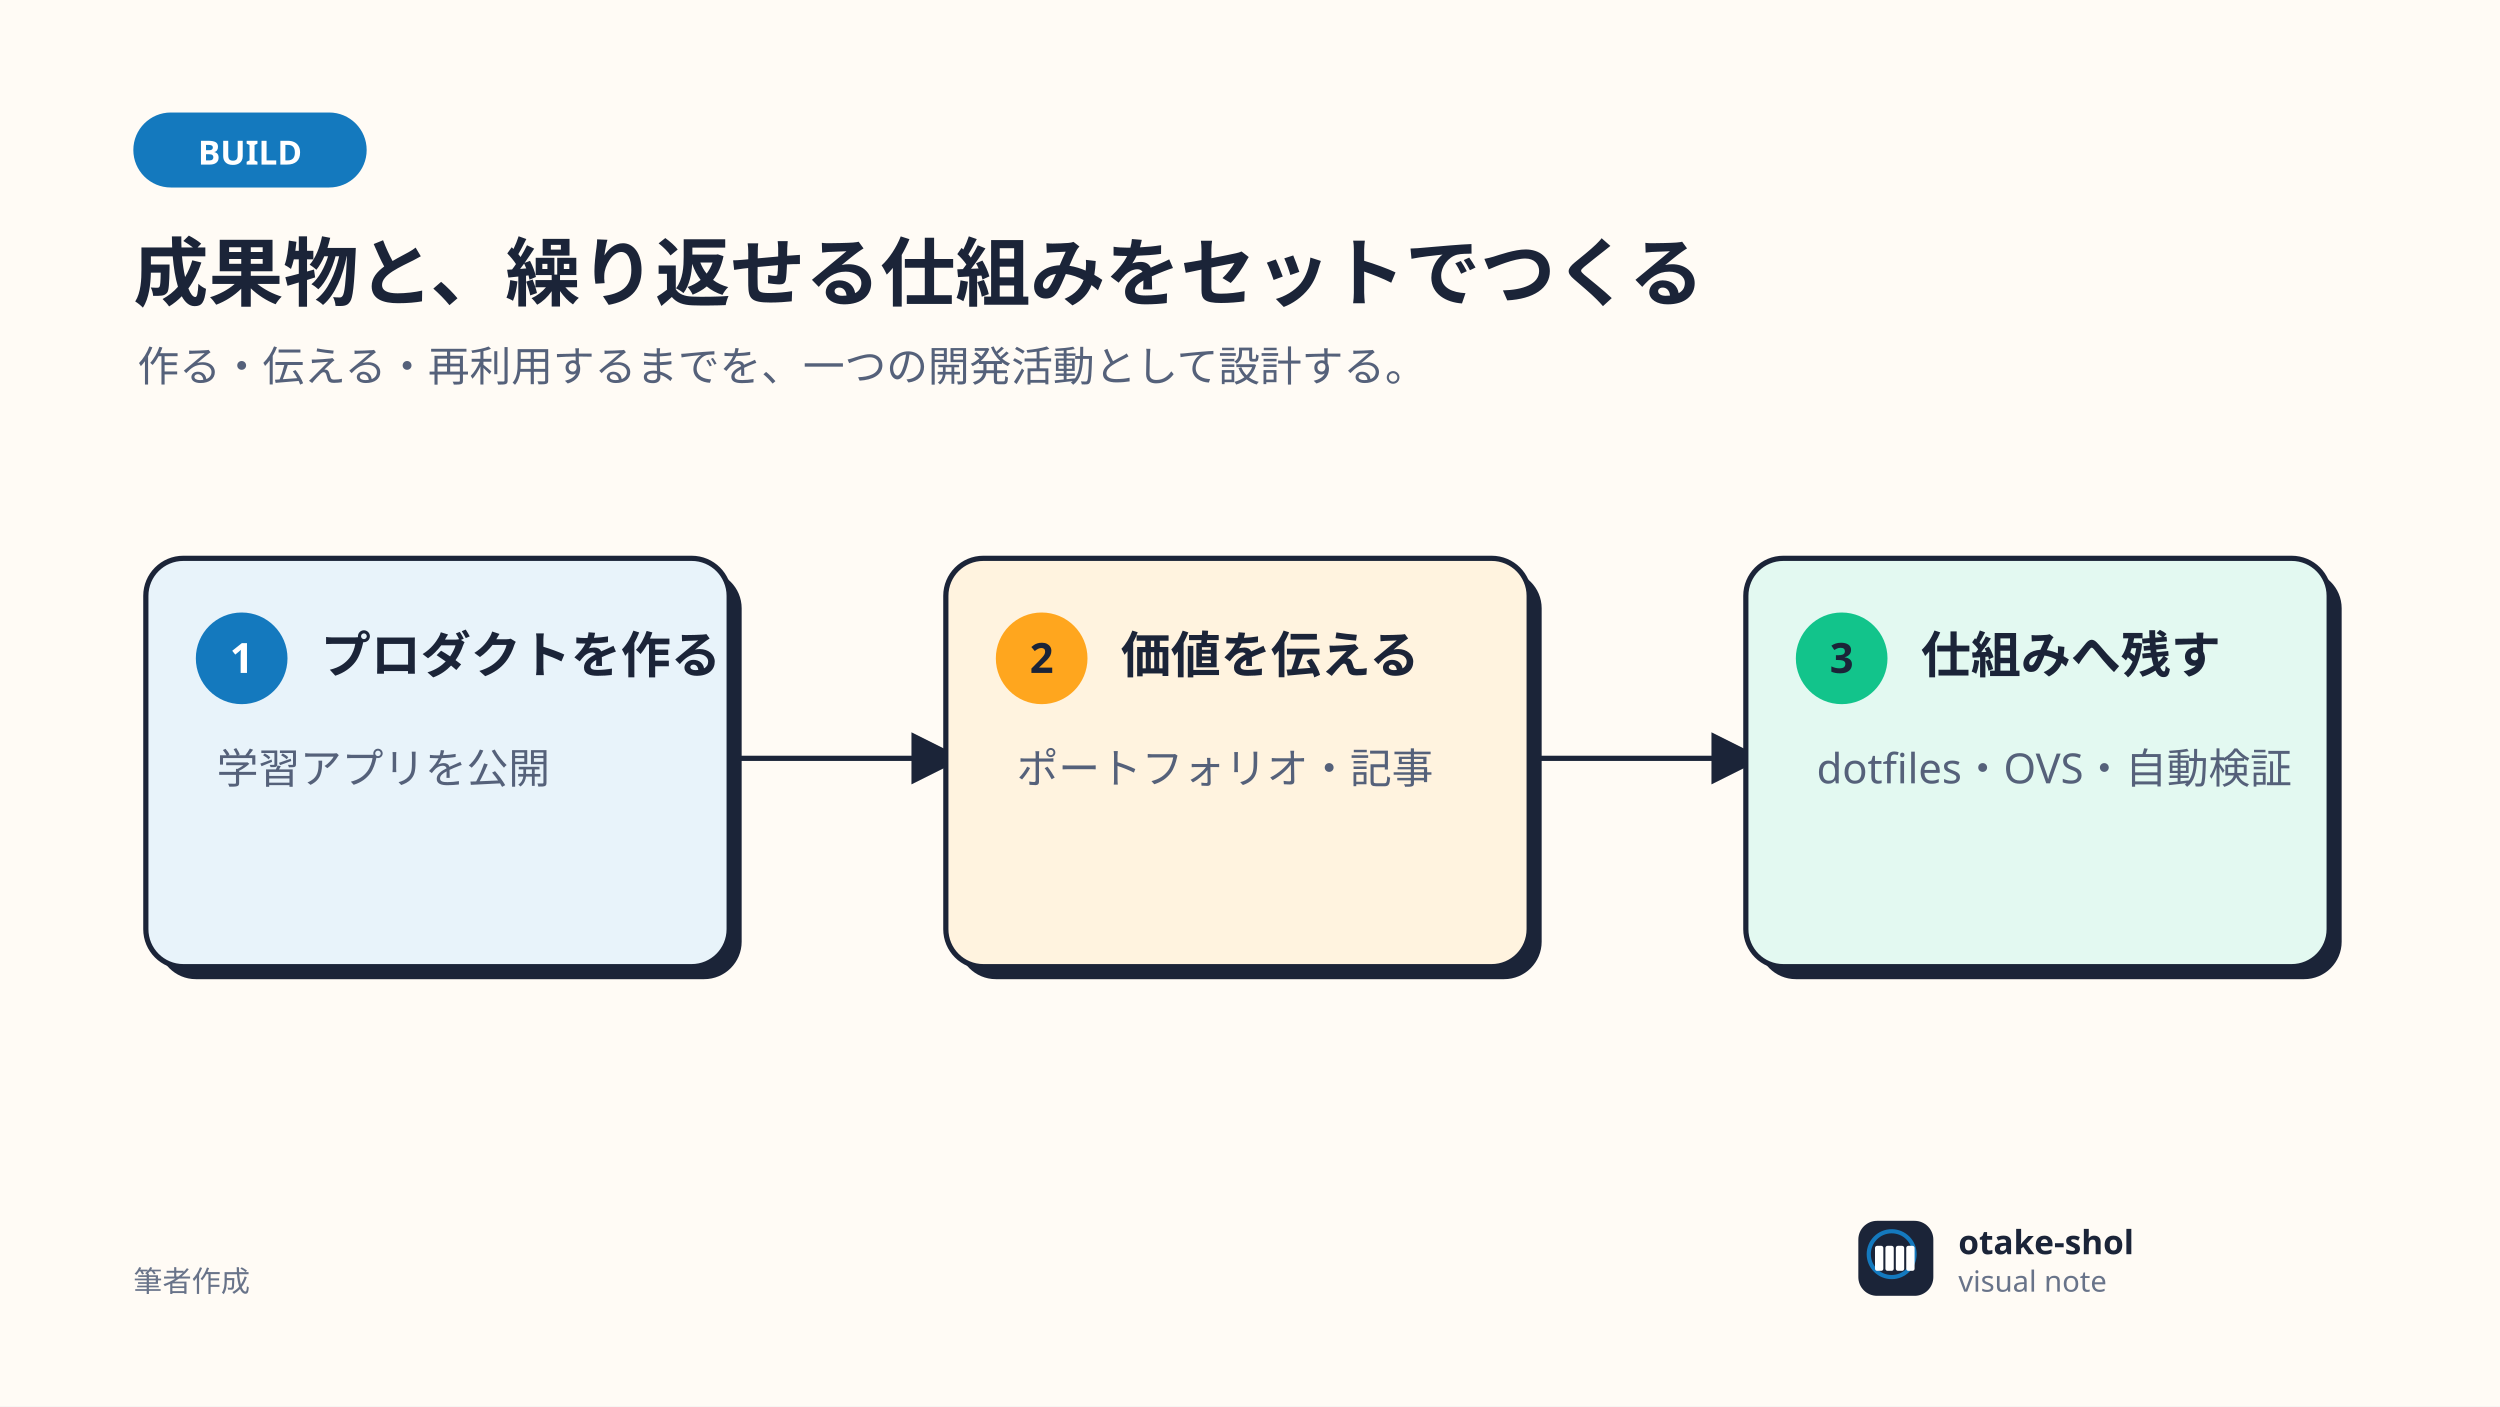
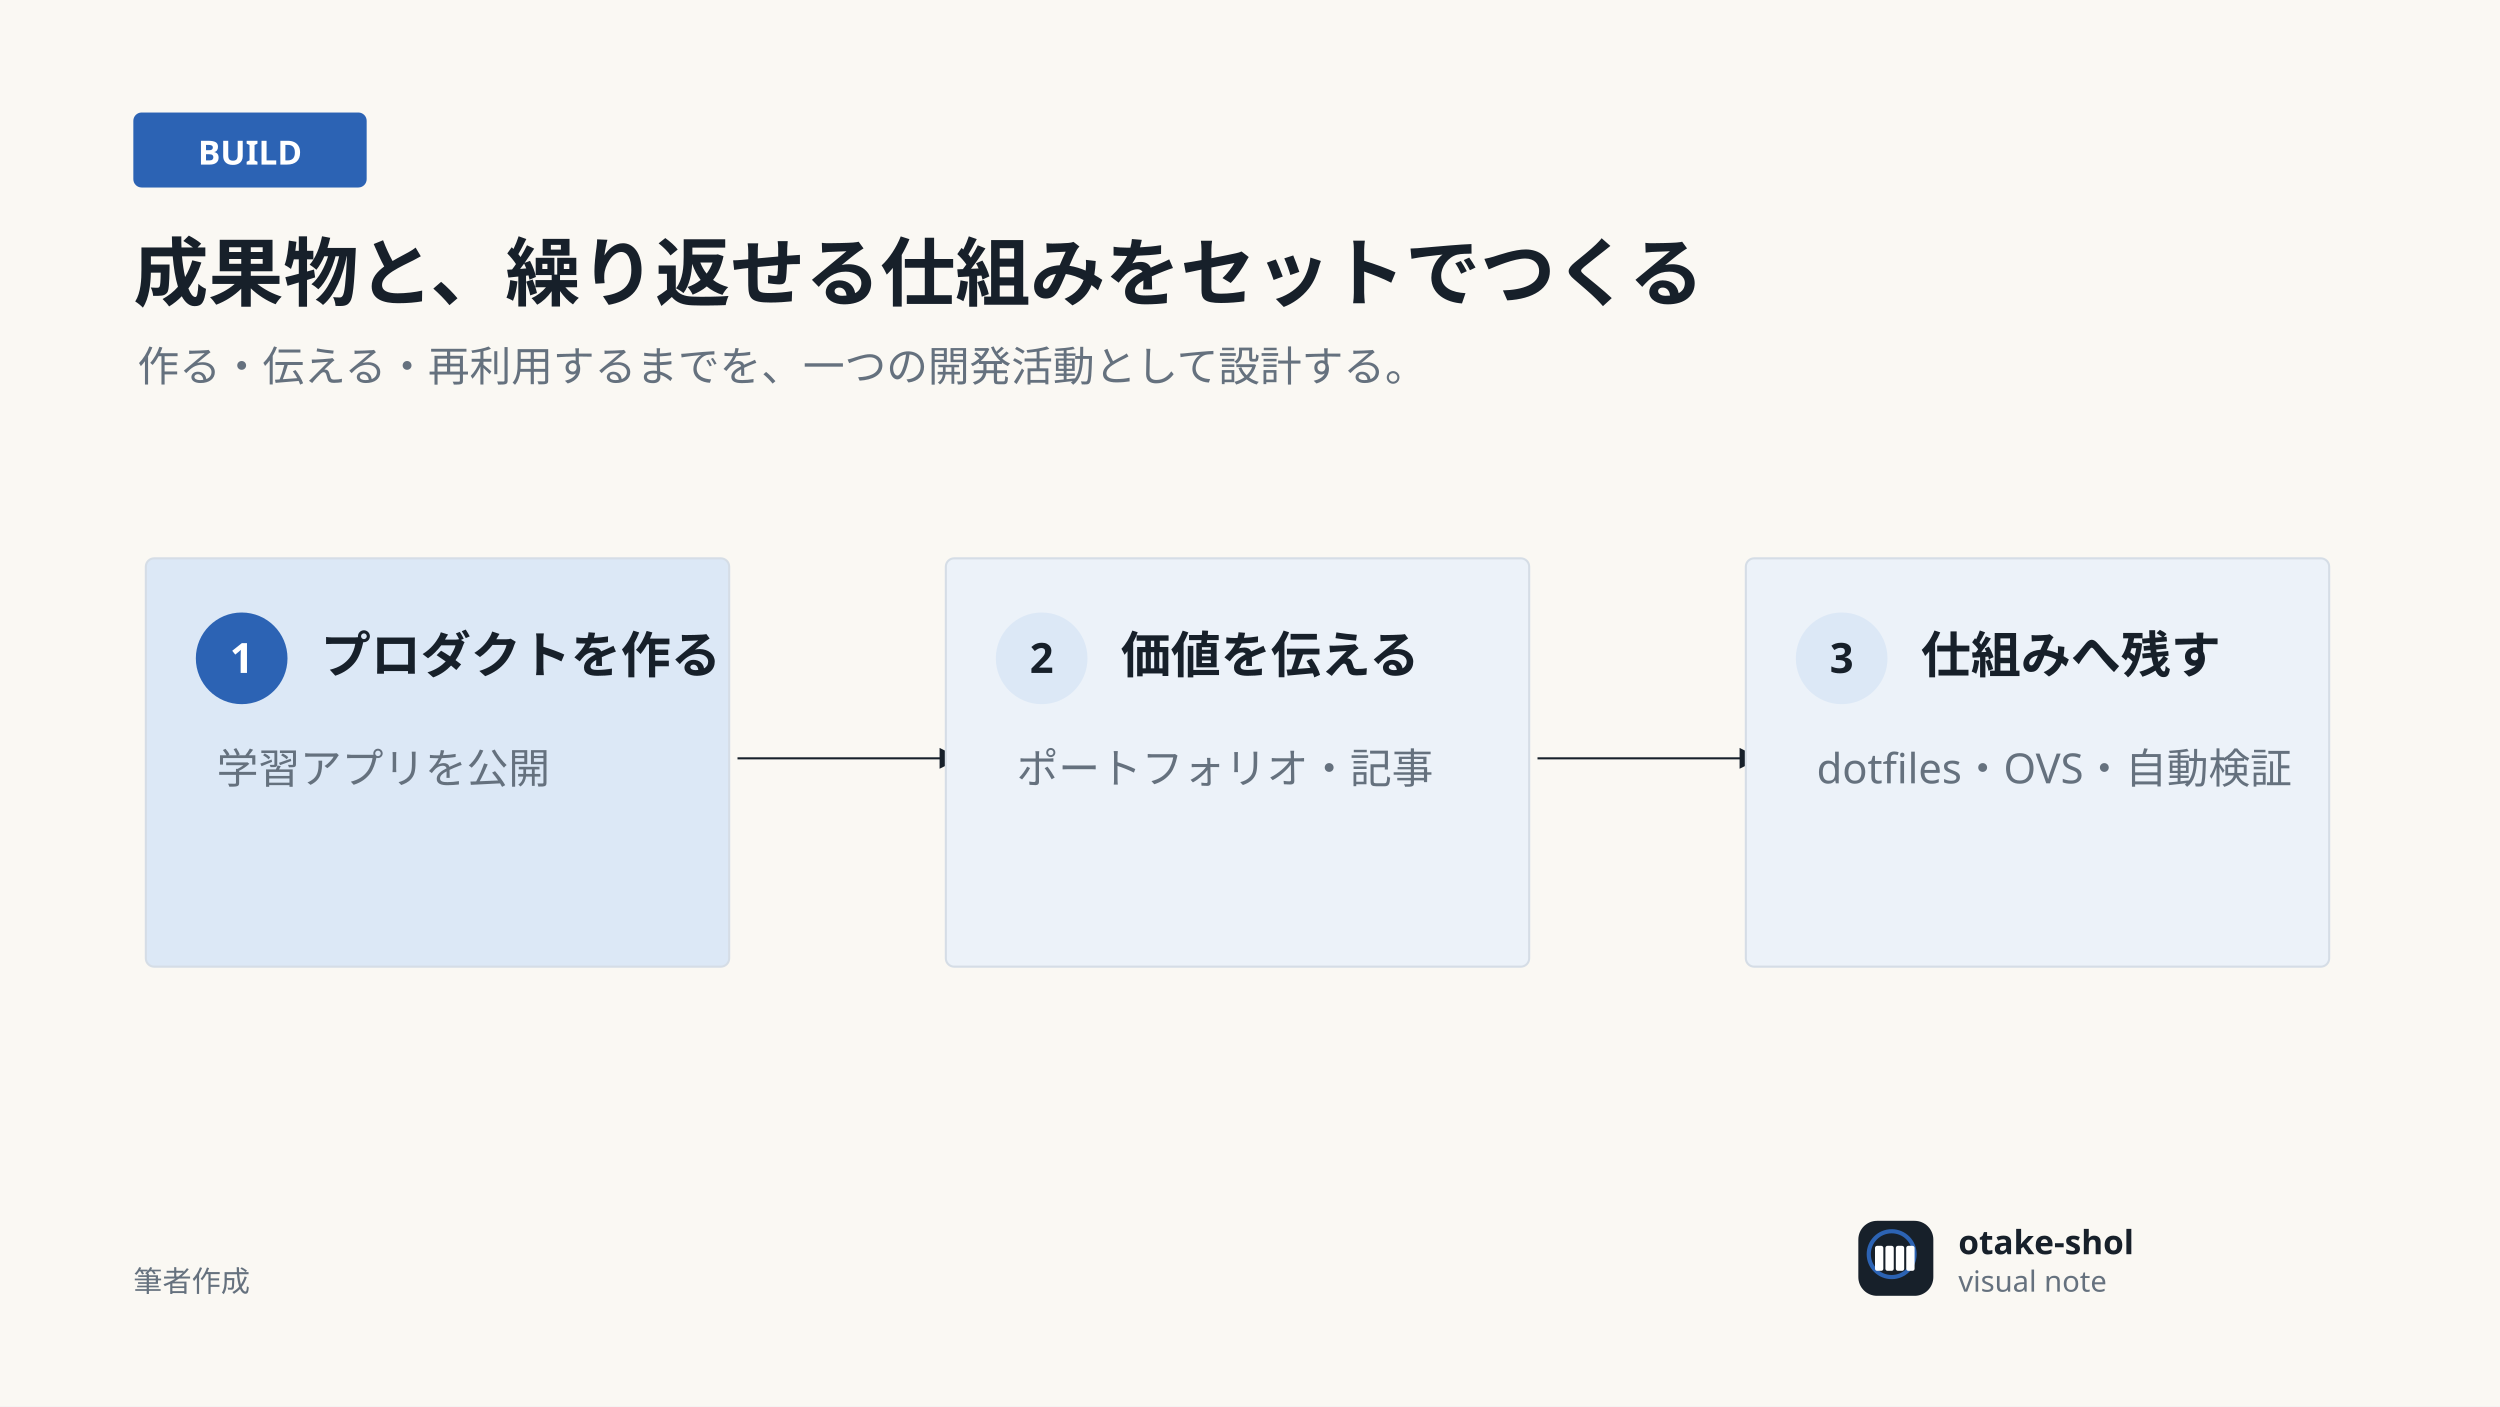
<svg xmlns="http://www.w3.org/2000/svg" role="img" aria-labelledby="title desc" width="1280" height="720" viewBox="0.00 0.00 1200.00 675.00">
-   <rect x="0.00" y="0.00" width="1200.00" height="675.00" fill="#FFFBF5" data-profile-background="slide" />
+   <rect x="0.00" y="0.00" width="1200.00" height="675.00" fill="#FAF8F3" data-profile-background="slide" />
  <defs>
    <marker id="arrow" markerWidth="12" markerHeight="12" refX="10" refY="6" orient="auto">
-       <path d="M1 1L11 6L1 11Z" fill="#1B2438" />
+       <path d="M1 1L11 6L1 11Z" fill="#17202A" />
    </marker>
  </defs>
-   <rect width="1200" height="675" fill="#FFFBF5" />
-   <rect x="64" y="54" width="112" height="36" rx="18" fill="#1479BE" />
-   <text data-slot="eyebrow" x="120" y="79" text-anchor="middle" fill="#FFFFFF" font-family="'Plus Jakarta Sans', 'Avenir Next', sans-serif" font-size="16px" font-weight="700">BUILD</text>
-   <text data-slot="title" x="64" y="144" fill="#1B2438" font-family="'Zen Maru Gothic', 'Hiragino Maru Gothic ProN', sans-serif" font-size="36px" font-weight="700">成果物と、繰り返せる仕組みをセットでつくる</text>
-   <text data-slot="subtitle" x="66" y="183" fill="#55617A" font-family="'Noto Sans JP', 'Hiragino Sans', sans-serif" font-size="20px">作る・伝える・再利用するまでを、一つの開発活動として設計する。</text>
-   <line x1="354" y1="364" x2="460" y2="364" stroke="#1B2438" stroke-width="2.5px" marker-end="url(#arrow)" />
-   <line x1="738" y1="364" x2="844" y2="364" stroke="#1B2438" stroke-width="2.5px" marker-end="url(#arrow)" />
+   <rect width="1200" height="675" fill="#FAF8F3" />
+   <rect x="64" y="54" width="112" height="36" rx="4" fill="#2C63B4" />
+   <text data-slot="eyebrow" x="120" y="79" text-anchor="middle" fill="#FFFFFF" font-family="'Zen Maru Gothic', 'Noto Sans JP', 'Yu Gothic', sans-serif" font-size="16px" font-weight="700">BUILD</text>
+   <text data-slot="title" x="64" y="144" fill="#17202A" font-family="'Zen Maru Gothic', 'Noto Sans JP', 'Yu Gothic', sans-serif" font-size="36px" font-weight="700">成果物と、繰り返せる仕組みをセットでつくる</text>
+   <text data-slot="subtitle" x="66" y="183" fill="#65717E" font-family="'Noto Sans JP', 'Yu Gothic', sans-serif" font-size="20px">作る・伝える・再利用するまでを、一つの開発活動として設計する。</text>
+   <line x1="354" y1="364" x2="460" y2="364" stroke="#17202A" stroke-width="1px" marker-end="url(#arrow)" />
+   <line x1="738" y1="364" x2="844" y2="364" stroke="#17202A" stroke-width="1px" marker-end="url(#arrow)" />
  <g data-slot="node-1">
-     <rect x="76" y="274" width="280" height="196" rx="18" fill="#1B2438" />
-     <rect x="70" y="268" width="280" height="196" rx="18" fill="#E8F3FA" stroke="#1B2438" stroke-width="2.5px" />
-     <circle cx="116" cy="316" r="22" fill="#1479BE" />
-     <text x="116" y="323" text-anchor="middle" fill="#FFFFFF" font-family="'Plus Jakarta Sans', 'Avenir Next', sans-serif" font-size="20px" font-weight="700">1</text>
-     <text data-slot="label-1" x="154" y="323" fill="#1B2438" font-family="'Zen Maru Gothic', 'Hiragino Maru Gothic ProN', sans-serif" font-size="24px" font-weight="700">プロダクトを作る</text>
-     <text data-slot="body-1" x="104" y="376" fill="#55617A" font-family="'Noto Sans JP', 'Hiragino Sans', sans-serif" font-size="20px">学習アプリを公開</text>
+     <rect x="70" y="268" width="280" height="196" rx="4" fill="#DCE8F6" stroke="#D5DDE6" stroke-width="1px" />
+     <circle cx="116" cy="316" r="22" fill="#2C63B4" />
+     <text x="116" y="323" text-anchor="middle" fill="#FFFFFF" font-family="'Plus Jakarta Sans', 'Noto Sans JP', sans-serif" font-size="20px" font-weight="700">1</text>
+     <text data-slot="label-1" x="154" y="323" fill="#17202A" font-family="'Zen Maru Gothic', 'Noto Sans JP', 'Yu Gothic', sans-serif" font-size="24px" font-weight="700">プロダクトを作る</text>
+     <text data-slot="body-1" x="104" y="376" fill="#65717E" font-family="'Noto Sans JP', 'Yu Gothic', sans-serif" font-size="20px">学習アプリを公開</text>
  </g>
  <g data-slot="node-2">
-     <rect x="460" y="274" width="280" height="196" rx="18" fill="#1B2438" />
-     <rect x="454" y="268" width="280" height="196" rx="18" fill="#FFF3DF" stroke="#1B2438" stroke-width="2.5px" />
-     <circle cx="500" cy="316" r="22" fill="#FFA61E" />
-     <text x="500" y="323" text-anchor="middle" fill="#1B2438" font-family="'Plus Jakarta Sans', 'Avenir Next', sans-serif" font-size="20px" font-weight="700">2</text>
-     <text data-slot="label-2" x="538" y="323" fill="#1B2438" font-family="'Zen Maru Gothic', 'Hiragino Maru Gothic ProN', sans-serif" font-size="24px" font-weight="700">価値を伝える</text>
-     <text data-slot="body-2" x="488" y="376" fill="#55617A" font-family="'Noto Sans JP', 'Hiragino Sans', sans-serif" font-size="20px">ポートフォリオ・記事</text>
+     <rect x="454" y="268" width="280" height="196" rx="4" fill="#ECF2F9" stroke="#D5DDE6" stroke-width="1px" />
+     <circle cx="500" cy="316" r="22" fill="#DCE8F6" />
+     <text x="500" y="323" text-anchor="middle" fill="#17202A" font-family="'Plus Jakarta Sans', 'Noto Sans JP', sans-serif" font-size="20px" font-weight="700">2</text>
+     <text data-slot="label-2" x="538" y="323" fill="#17202A" font-family="'Zen Maru Gothic', 'Noto Sans JP', 'Yu Gothic', sans-serif" font-size="24px" font-weight="700">価値を伝える</text>
+     <text data-slot="body-2" x="488" y="376" fill="#65717E" font-family="'Noto Sans JP', 'Yu Gothic', sans-serif" font-size="20px">ポートフォリオ・記事</text>
  </g>
  <g data-slot="node-3">
-     <rect x="844" y="274" width="280" height="196" rx="18" fill="#1B2438" />
-     <rect x="838" y="268" width="280" height="196" rx="18" fill="#E3F9F1" stroke="#1B2438" stroke-width="2.5px" />
-     <circle cx="884" cy="316" r="22" fill="#12C48B" />
-     <text x="884" y="323" text-anchor="middle" fill="#1B2438" font-family="'Plus Jakarta Sans', 'Avenir Next', sans-serif" font-size="20px" font-weight="700">3</text>
-     <text data-slot="label-3" x="922" y="323" fill="#1B2438" font-family="'Zen Maru Gothic', 'Hiragino Maru Gothic ProN', sans-serif" font-size="24px" font-weight="700">仕組みへ残す</text>
-     <text data-slot="body-3" x="872" y="376" fill="#55617A" font-family="'Noto Sans JP', 'Hiragino Sans', sans-serif" font-size="20px">dotfiles・OVS・自動検証</text>
+     <rect x="838" y="268" width="280" height="196" rx="4" fill="#ECF2F9" stroke="#D5DDE6" stroke-width="1px" />
+     <circle cx="884" cy="316" r="22" fill="#DCE8F6" />
+     <text x="884" y="323" text-anchor="middle" fill="#17202A" font-family="'Plus Jakarta Sans', 'Noto Sans JP', sans-serif" font-size="20px" font-weight="700">3</text>
+     <text data-slot="label-3" x="922" y="323" fill="#17202A" font-family="'Zen Maru Gothic', 'Noto Sans JP', 'Yu Gothic', sans-serif" font-size="24px" font-weight="700">仕組みへ残す</text>
+     <text data-slot="body-3" x="872" y="376" fill="#65717E" font-family="'Noto Sans JP', 'Yu Gothic', sans-serif" font-size="20px">dotfiles・OVS・自動検証</text>
  </g>
-   <text data-slot="source" x="64" y="620" fill="#687389" font-family="'Noto Sans JP', 'Hiragino Sans', sans-serif" font-size="14px">筆者作成</text>
+   <text data-slot="source" x="64" y="620" fill="#65717E" font-family="'Noto Sans JP', 'Yu Gothic', sans-serif" font-size="14px">筆者作成</text>
  <g transform="translate(892 586)">
    <g data-slot="brand" aria-label="otake-shol visual note">
-       <rect width="36" height="36" rx="9" fill="#1B2438" />
-       <circle cx="16" cy="16" r="11" fill="none" stroke="#1479BE" stroke-width="2" />
+       <rect width="36" height="36" rx="9" fill="#17202A" />
+       <circle cx="16" cy="16" r="11" fill="none" stroke="#2C63B4" stroke-width="2" />
      <g fill="#FFFFFF" aria-hidden="true">
        <rect x="8" y="12" width="4" height="12" rx="1" />
        <rect x="13" y="12" width="4" height="12" rx="1" />
        <rect x="18" y="12" width="4" height="12" rx="1" />
        <rect x="23" y="12" width="4" height="12" rx="1" />
      </g>
-       <text x="48" y="16" fill="#1B2438" font-family="'Plus Jakarta Sans', 'Avenir Next', sans-serif" font-size="16px" font-weight="700">otake-shol</text>
-       <text x="48" y="34" fill="#687389" font-family="'Plus Jakarta Sans', 'Avenir Next', sans-serif" font-size="14px">visual note</text>
+       <text x="48" y="16" fill="#17202A" font-family="'Noto Sans JP', 'Yu Gothic', sans-serif" font-size="16px" font-weight="700">otake-shol</text>
+       <text x="48" y="34" fill="#65717E" font-family="'Noto Sans JP', 'Yu Gothic', sans-serif" font-size="14px">visual note</text>
    </g>
  </g>
</svg>
